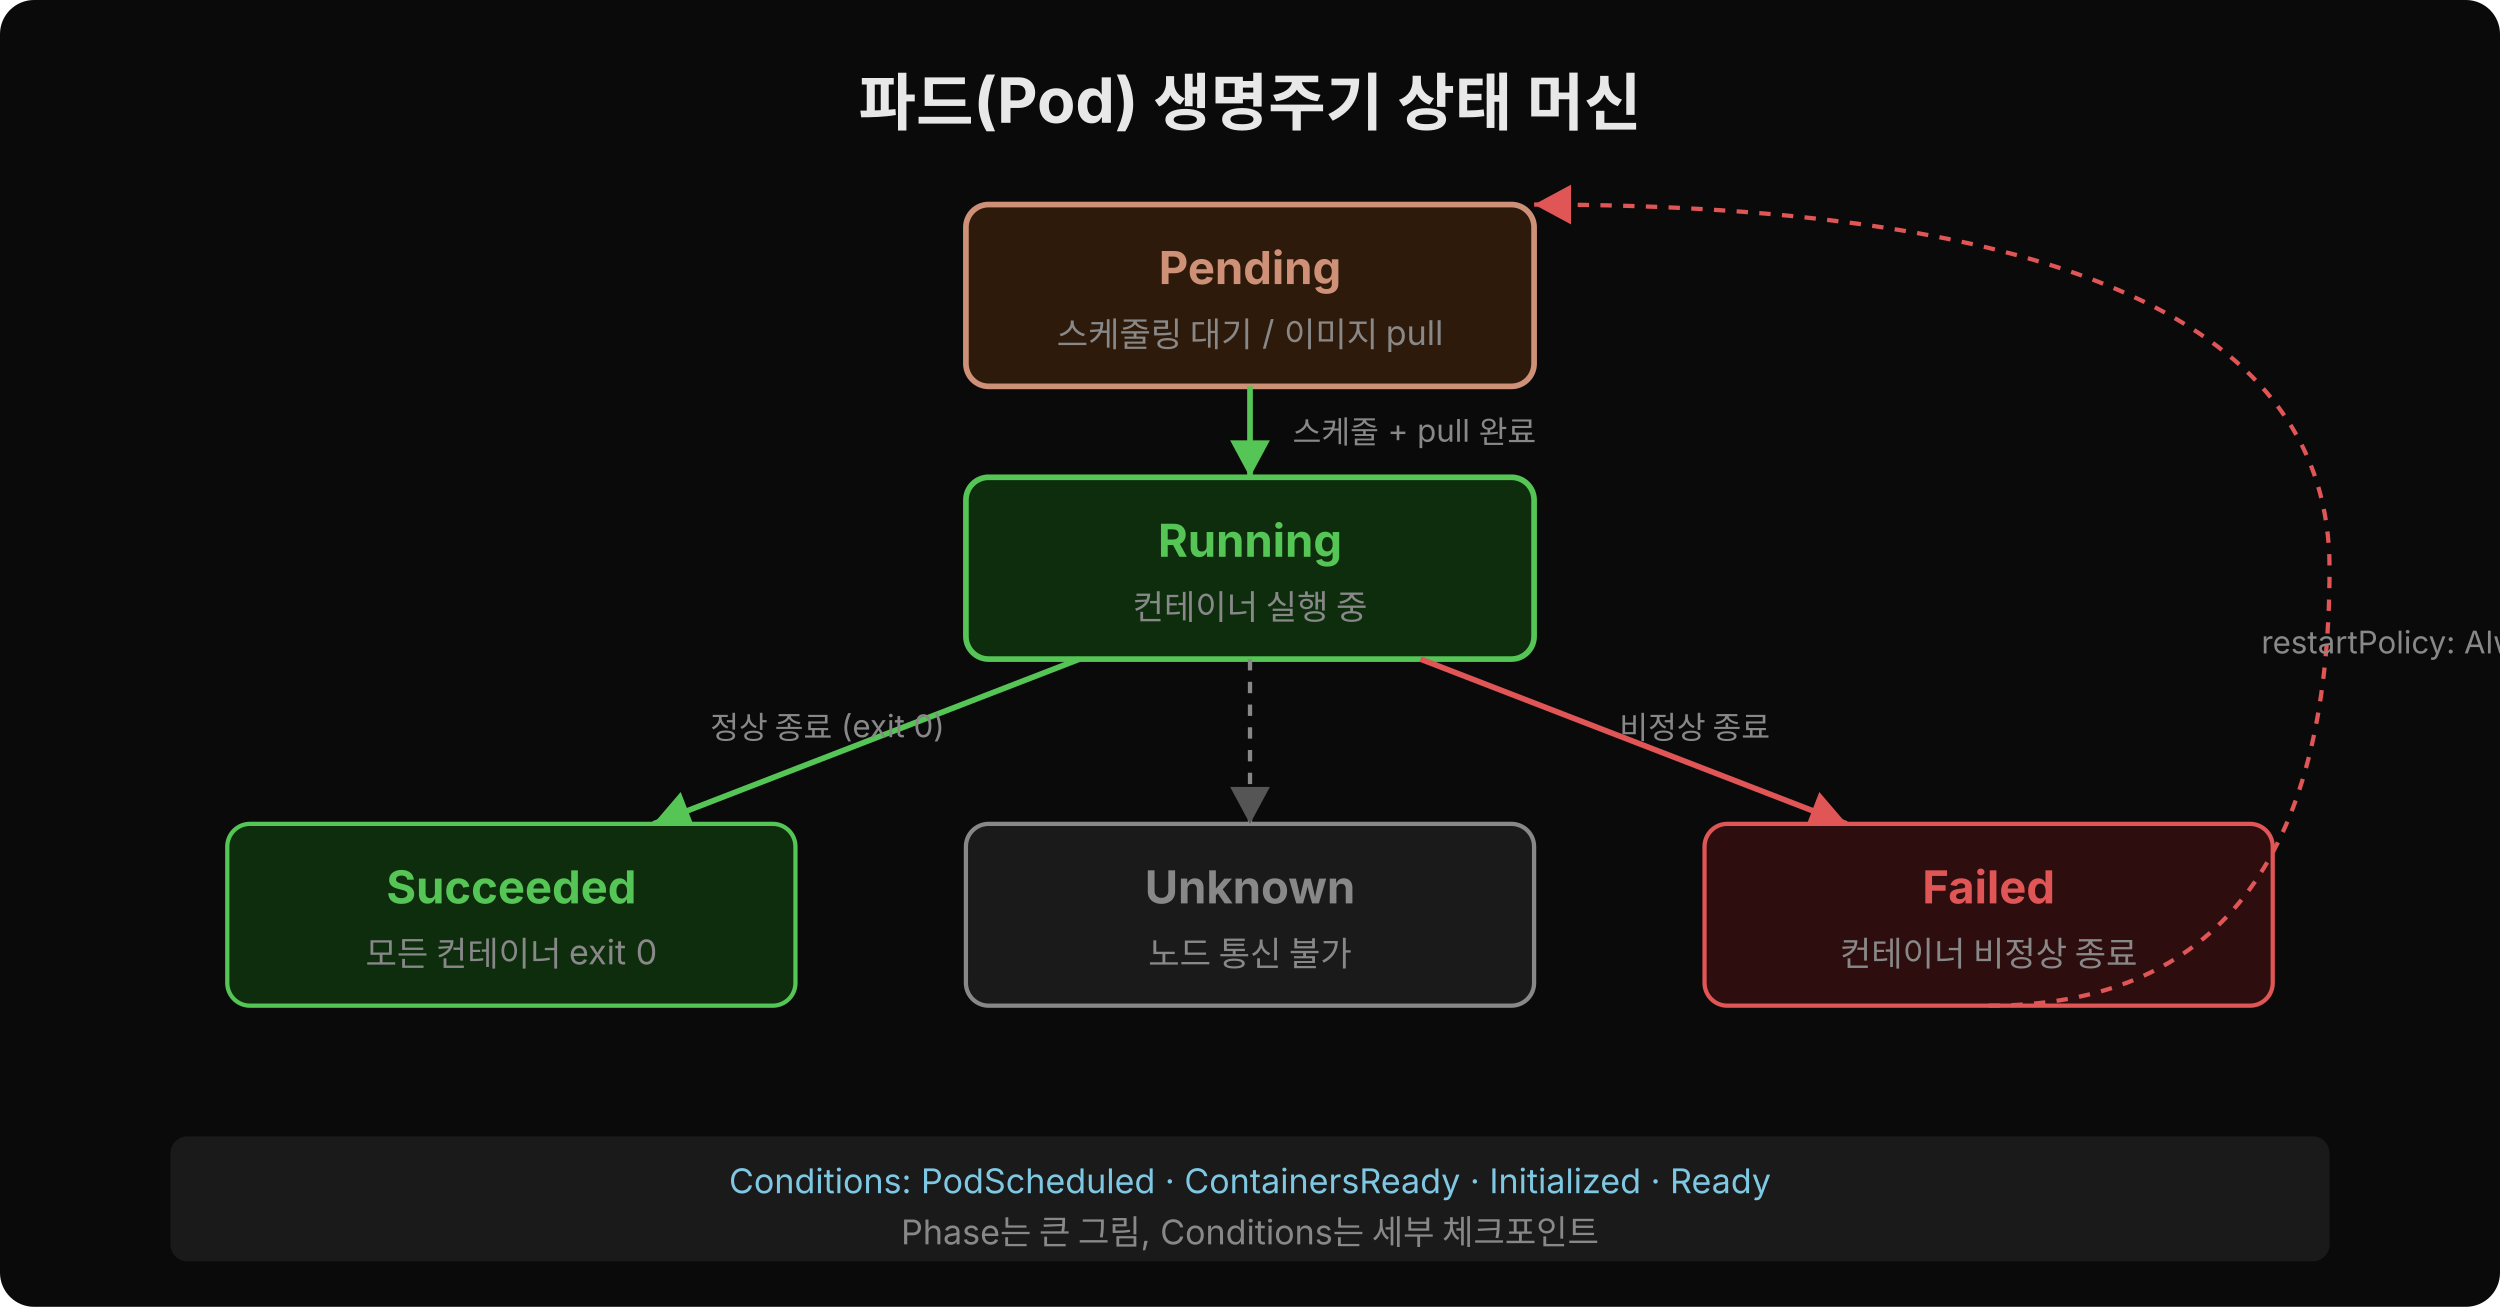
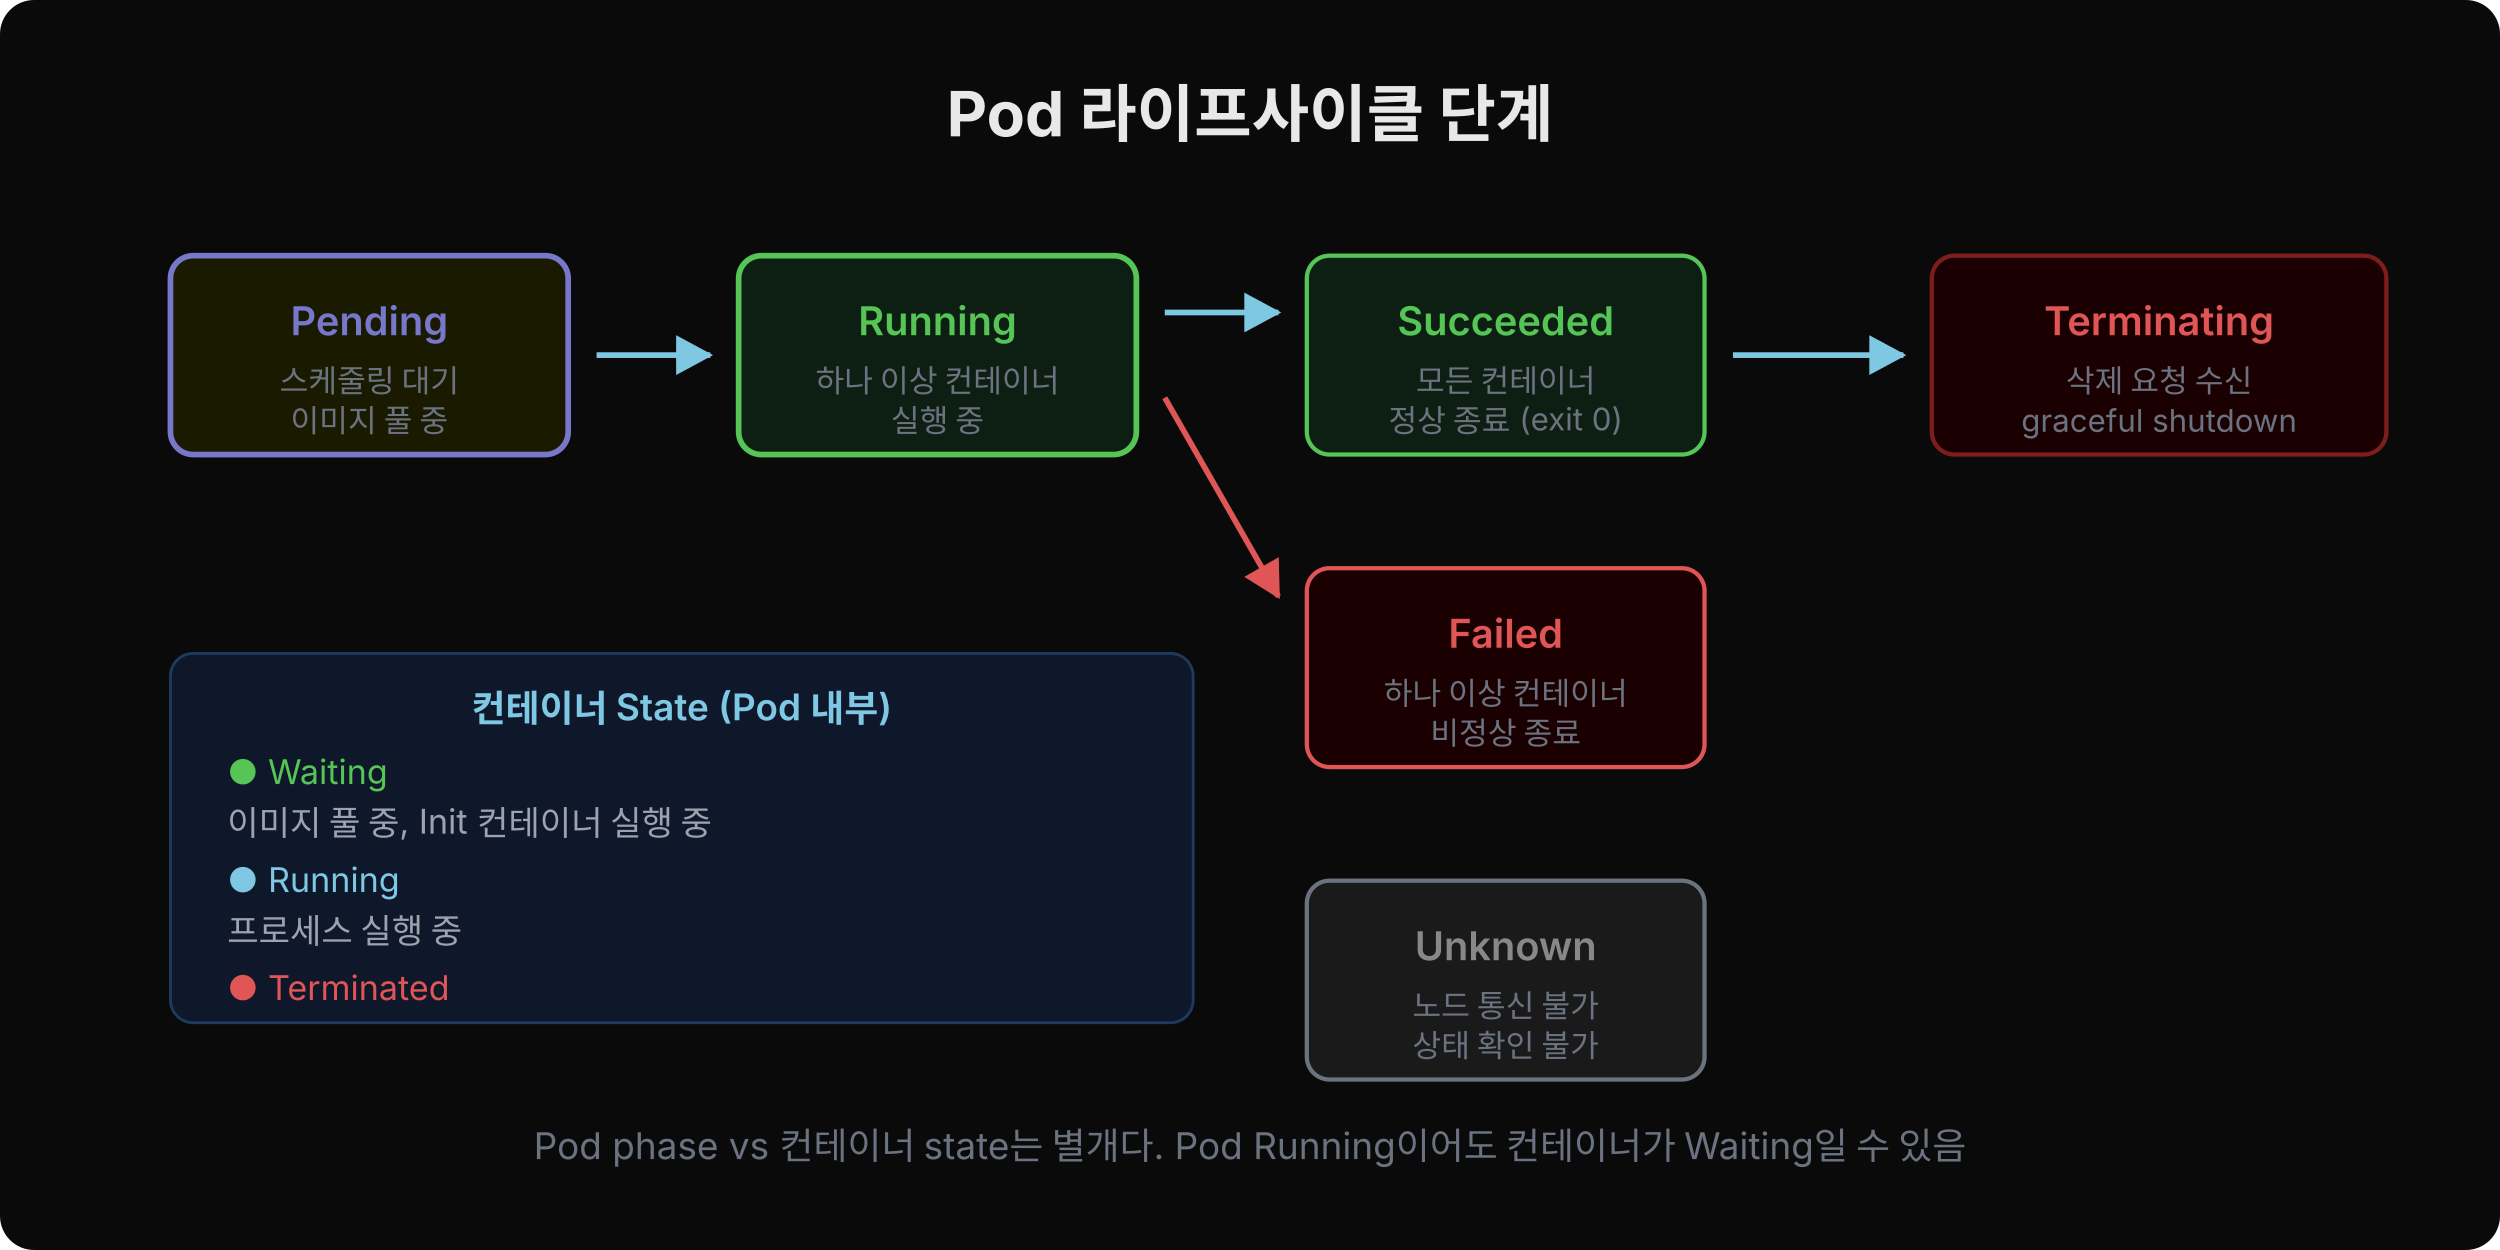
- <svg xmlns="http://www.w3.org/2000/svg" width="880" height="460" viewBox="0 0 880 460">
-   <rect width="880" height="460" fill="#0a0a0a" rx="12" />
+ <svg xmlns="http://www.w3.org/2000/svg" width="880" height="440" viewBox="0 0 880 440">
  <defs>
-     <marker id="arr" viewBox="0 0 14 14" refX="13" refY="7" markerUnits="userSpaceOnUse" markerWidth="14" markerHeight="14" orient="auto">
-       <path d="M 0 0 L 13 7 L 0 14 z" fill="#555" />
+     <marker id="arr" viewBox="0 0 14 14" refX="12" refY="7" markerUnits="userSpaceOnUse" markerWidth="14" markerHeight="14" orient="auto">
+       <path d="M 0 0 L 13 7 L 0 14 z" fill="#7ec8e3" />
    </marker>
-     <marker id="arr-green" viewBox="0 0 14 14" refX="13" refY="7" markerUnits="userSpaceOnUse" markerWidth="14" markerHeight="14" orient="auto">
-       <path d="M 0 0 L 13 7 L 0 14 z" fill="#55c555" />
-     </marker>
-     <marker id="arr-red" viewBox="0 0 14 14" refX="13" refY="7" markerUnits="userSpaceOnUse" markerWidth="14" markerHeight="14" orient="auto">
+     <marker id="arrr" viewBox="0 0 14 14" refX="12" refY="7" markerUnits="userSpaceOnUse" markerWidth="14" markerHeight="14" orient="auto">
      <path d="M 0 0 L 13 7 L 0 14 z" fill="#e05555" />
    </marker>
  </defs>
-   <text x="440" y="44" text-anchor="middle" font-family="'Wanted Sans Variable','Wanted Sans',-apple-system,sans-serif" font-size="22" font-weight="700" fill="#e8e8e8">파드(Pod) 생명주기 상태 머신</text>
-   <rect x="340" y="72" width="200" height="64" rx="8" fill="#2d1a0a" stroke="#ce9178" stroke-width="2" />
-   <text x="440" y="100" text-anchor="middle" font-family="'Wanted Sans Variable','Wanted Sans',-apple-system,sans-serif" font-size="16" font-weight="700" fill="#ce9178">Pending</text>
-   <text x="440" y="122" text-anchor="middle" font-family="'Wanted Sans Variable','Wanted Sans',-apple-system,sans-serif" font-size="12" fill="#888">스케줄링 대기 / 이미지 pull</text>
-   <line x1="440" y1="136" x2="440" y2="168" stroke="#55c555" stroke-width="2" marker-end="url(#arr-green)" />
-   <text x="455" y="156" font-family="'Wanted Sans Variable','Wanted Sans',-apple-system,sans-serif" font-size="11" fill="#888">스케줄 + pull 완료</text>
-   <rect x="340" y="168" width="200" height="64" rx="8" fill="#0d2d0d" stroke="#55c555" stroke-width="2" />
-   <text x="440" y="196" text-anchor="middle" font-family="'Wanted Sans Variable','Wanted Sans',-apple-system,sans-serif" font-size="16" font-weight="700" fill="#55c555">Running</text>
-   <text x="440" y="218" text-anchor="middle" font-family="'Wanted Sans Variable','Wanted Sans',-apple-system,sans-serif" font-size="12" fill="#888">컨테이너 실행 중</text>
-   <line x1="380" y1="232" x2="230" y2="290" stroke="#55c555" stroke-width="2" marker-end="url(#arr-green)" />
-   <text x="250" y="260" font-family="'Wanted Sans Variable','Wanted Sans',-apple-system,sans-serif" font-size="11" fill="#888">정상 종료 (exit 0)</text>
-   <line x1="500" y1="232" x2="650" y2="290" stroke="#e05555" stroke-width="2" marker-end="url(#arr-red)" />
-   <text x="570" y="260" font-family="'Wanted Sans Variable','Wanted Sans',-apple-system,sans-serif" font-size="11" fill="#888">비정상 종료</text>
-   <rect x="80" y="290" width="200" height="64" rx="8" fill="#0d2d0d" stroke="#55c555" stroke-width="1.5" />
-   <text x="180" y="318" text-anchor="middle" font-family="'Wanted Sans Variable','Wanted Sans',-apple-system,sans-serif" font-size="16" font-weight="700" fill="#55c555">Succeeded</text>
-   <text x="180" y="340" text-anchor="middle" font-family="'Wanted Sans Variable','Wanted Sans',-apple-system,sans-serif" font-size="12" fill="#888">모든 컨테이너 exit 0</text>
-   <rect x="600" y="290" width="200" height="64" rx="8" fill="#2d0d0d" stroke="#e05555" stroke-width="1.5" />
-   <text x="700" y="318" text-anchor="middle" font-family="'Wanted Sans Variable','Wanted Sans',-apple-system,sans-serif" font-size="16" font-weight="700" fill="#e05555">Failed</text>
-   <text x="700" y="340" text-anchor="middle" font-family="'Wanted Sans Variable','Wanted Sans',-apple-system,sans-serif" font-size="12" fill="#888">컨테이너 비정상 종료</text>
-   <rect x="340" y="290" width="200" height="64" rx="8" fill="#1a1a1a" stroke="#888" stroke-width="1.5" />
-   <text x="440" y="318" text-anchor="middle" font-family="'Wanted Sans Variable','Wanted Sans',-apple-system,sans-serif" font-size="16" font-weight="700" fill="#888">Unknown</text>
-   <text x="440" y="340" text-anchor="middle" font-family="'Wanted Sans Variable','Wanted Sans',-apple-system,sans-serif" font-size="12" fill="#888">노드 통신 불가</text>
-   <line x1="440" y1="232" x2="440" y2="290" stroke="#888" stroke-width="1.5" stroke-dasharray="4,4" marker-end="url(#arr)" />
-   <path d="M 700 354 Q 820 354 820 200 Q 820 72 540 72" fill="none" stroke="#e05555" stroke-width="1.5" stroke-dasharray="4,4" marker-end="url(#arr-red)" />
-   <text x="796" y="230" font-family="'Wanted Sans Variable','Wanted Sans',-apple-system,sans-serif" font-size="11" fill="#888">restartPolicy: Always</text>
-   <rect x="60" y="400" width="760" height="44" rx="6" fill="#1a1a1a" />
-   <text x="440" y="420" text-anchor="middle" font-family="'Wanted Sans Variable','Wanted Sans',-apple-system,sans-serif" font-size="12" fill="#7ec8e3">Conditions: PodScheduled · ContainersReady · Initialized · Ready</text>
-   <text x="440" y="438" text-anchor="middle" font-family="'Wanted Sans Variable','Wanted Sans',-apple-system,sans-serif" font-size="12" fill="#888">Phase는 큰 그림, Conditions는 세부 체크포인트</text>
+   <rect width="880" height="440" fill="#0a0a0a" rx="12" />
+   <text x="440" y="48" font-family="'Wanted Sans Variable','Wanted Sans',-apple-system,sans-serif" font-size="22" font-weight="700" fill="#e8e8e8" text-anchor="middle">Pod 라이프사이클 단계</text>
+   <rect x="60" y="90" width="140" height="70" rx="8" fill="#1a1a00" stroke="#7777cc" stroke-width="2" />
+   <text x="130" y="118" font-family="'Wanted Sans Variable','Wanted Sans',-apple-system,sans-serif" font-size="14" font-weight="600" fill="#7777cc" text-anchor="middle">Pending</text>
+   <text x="130" y="138" font-family="'Wanted Sans Variable','Wanted Sans',-apple-system,sans-serif" font-size="11" fill="#6b7280" text-anchor="middle">스케줄링 대기</text>
+   <text x="130" y="152" font-family="'Wanted Sans Variable','Wanted Sans',-apple-system,sans-serif" font-size="11" fill="#6b7280" text-anchor="middle">이미지 풀 중</text>
+   <line x1="210" y1="125" x2="250" y2="125" stroke="#7ec8e3" stroke-width="2" marker-end="url(#arr)" />
+   <rect x="260" y="90" width="140" height="70" rx="8" fill="#0d1f12" stroke="#55c555" stroke-width="2" />
+   <text x="330" y="118" font-family="'Wanted Sans Variable','Wanted Sans',-apple-system,sans-serif" font-size="14" font-weight="600" fill="#55c555" text-anchor="middle">Running</text>
+   <text x="330" y="138" font-family="'Wanted Sans Variable','Wanted Sans',-apple-system,sans-serif" font-size="11" fill="#6b7280" text-anchor="middle">하나 이상 컨테이너</text>
+   <text x="330" y="152" font-family="'Wanted Sans Variable','Wanted Sans',-apple-system,sans-serif" font-size="11" fill="#6b7280" text-anchor="middle">실행 중</text>
+   <line x1="410" y1="110" x2="450" y2="110" stroke="#7ec8e3" stroke-width="2" marker-end="url(#arr)" />
+   <line x1="410" y1="140" x2="450" y2="210" stroke="#e05555" stroke-width="2" marker-end="url(#arrr)" />
+   <rect x="460" y="90" width="140" height="70" rx="8" fill="#0d1f12" stroke="#55c555" stroke-width="1.5" />
+   <text x="530" y="118" font-family="'Wanted Sans Variable','Wanted Sans',-apple-system,sans-serif" font-size="14" font-weight="600" fill="#55c555" text-anchor="middle">Succeeded</text>
+   <text x="530" y="138" font-family="'Wanted Sans Variable','Wanted Sans',-apple-system,sans-serif" font-size="11" fill="#6b7280" text-anchor="middle">모든 컨테이너</text>
+   <text x="530" y="152" font-family="'Wanted Sans Variable','Wanted Sans',-apple-system,sans-serif" font-size="11" fill="#6b7280" text-anchor="middle">정상 종료 (exit 0)</text>
+   <rect x="460" y="200" width="140" height="70" rx="8" fill="#1a0000" stroke="#e05555" stroke-width="1.5" />
+   <text x="530" y="228" font-family="'Wanted Sans Variable','Wanted Sans',-apple-system,sans-serif" font-size="14" font-weight="600" fill="#e05555" text-anchor="middle">Failed</text>
+   <text x="530" y="248" font-family="'Wanted Sans Variable','Wanted Sans',-apple-system,sans-serif" font-size="11" fill="#6b7280" text-anchor="middle">하나 이상 컨테이너</text>
+   <text x="530" y="262" font-family="'Wanted Sans Variable','Wanted Sans',-apple-system,sans-serif" font-size="11" fill="#6b7280" text-anchor="middle">비정상 종료</text>
+   <rect x="460" y="310" width="140" height="70" rx="8" fill="#1a1a1a" stroke="#6b7280" stroke-width="1.5" />
+   <text x="530" y="338" font-family="'Wanted Sans Variable','Wanted Sans',-apple-system,sans-serif" font-size="14" font-weight="600" fill="#888" text-anchor="middle">Unknown</text>
+   <text x="530" y="358" font-family="'Wanted Sans Variable','Wanted Sans',-apple-system,sans-serif" font-size="11" fill="#6b7280" text-anchor="middle">노드 통신 불가</text>
+   <text x="530" y="372" font-family="'Wanted Sans Variable','Wanted Sans',-apple-system,sans-serif" font-size="11" fill="#6b7280" text-anchor="middle">상태 확인 불가</text>
+   <rect x="680" y="90" width="160" height="70" rx="8" fill="#1a0000" stroke="#7f1d1d" stroke-width="1.5" />
+   <text x="760" y="118" font-family="'Wanted Sans Variable','Wanted Sans',-apple-system,sans-serif" font-size="14" font-weight="600" fill="#e05555" text-anchor="middle">Terminating</text>
+   <text x="760" y="138" font-family="'Wanted Sans Variable','Wanted Sans',-apple-system,sans-serif" font-size="11" fill="#6b7280" text-anchor="middle">삭제 요청 수신</text>
+   <text x="760" y="152" font-family="'Wanted Sans Variable','Wanted Sans',-apple-system,sans-serif" font-size="11" fill="#6b7280" text-anchor="middle">graceful shutdown</text>
+   <line x1="610" y1="125" x2="670" y2="125" stroke="#7ec8e3" stroke-width="2" marker-end="url(#arr)" />
+   <rect x="60" y="230" width="360" height="130" rx="8" fill="#0f172a" stroke="#1e3a5f" stroke-width="1" />
+   <text x="240" y="254" font-family="'Wanted Sans Variable','Wanted Sans',-apple-system,sans-serif" font-size="13" font-weight="600" fill="#7ec8e3" text-anchor="middle">컨테이너 State (Pod 내부)</text>
+   <text x="80" y="276" font-family="'Wanted Sans Variable','Wanted Sans',-apple-system,sans-serif" font-size="12" fill="#55c555">● Waiting</text>
+   <text x="80" y="294" font-family="'Wanted Sans Variable','Wanted Sans',-apple-system,sans-serif" font-size="12" fill="#9ca3af">  이미지 풀 중, Init 컨테이너 실행 중</text>
+   <text x="80" y="314" font-family="'Wanted Sans Variable','Wanted Sans',-apple-system,sans-serif" font-size="12" fill="#7ec8e3">● Running</text>
+   <text x="80" y="332" font-family="'Wanted Sans Variable','Wanted Sans',-apple-system,sans-serif" font-size="12" fill="#9ca3af">  프로세스 실행 중</text>
+   <text x="80" y="352" font-family="'Wanted Sans Variable','Wanted Sans',-apple-system,sans-serif" font-size="12" fill="#e05555">● Terminated</text>
+   <text x="440" y="408" font-family="'Wanted Sans Variable','Wanted Sans',-apple-system,sans-serif" font-size="13" fill="#6b7280" text-anchor="middle">Pod phase vs 컨테이너 state는 별개다. Pod Running이어도 컨테이너가 Waiting일 수 있음</text>
</svg>
